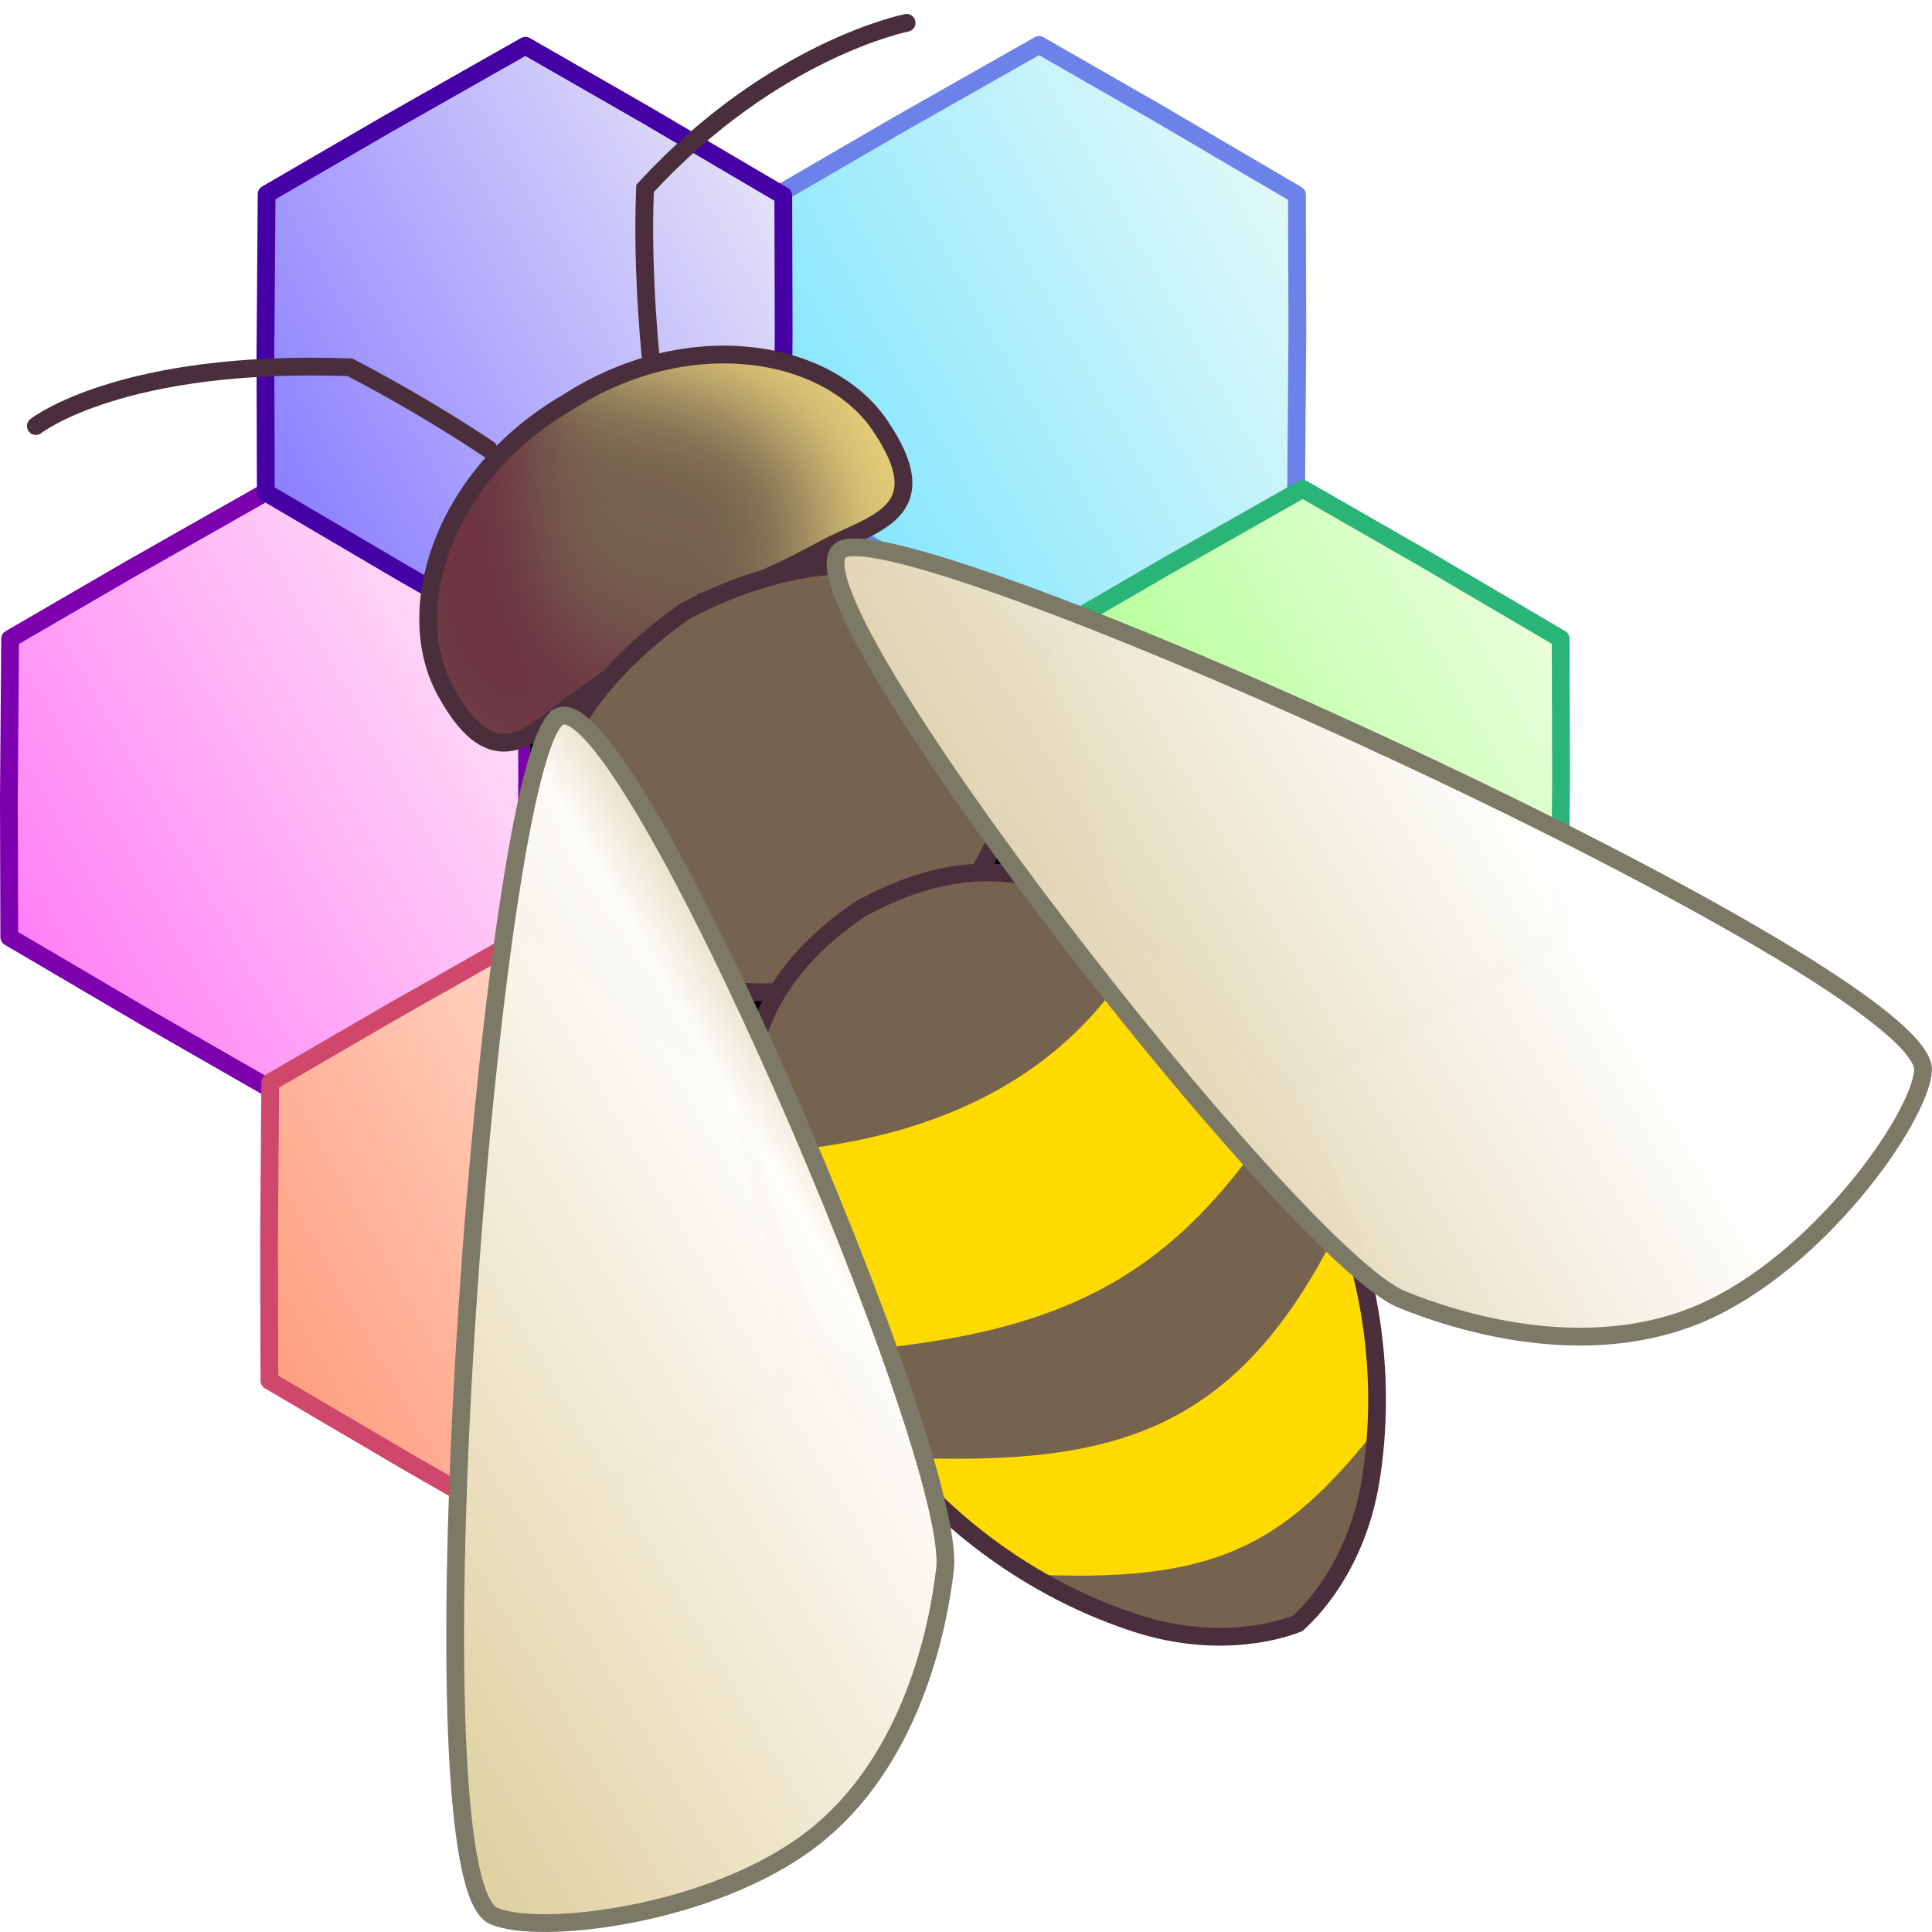
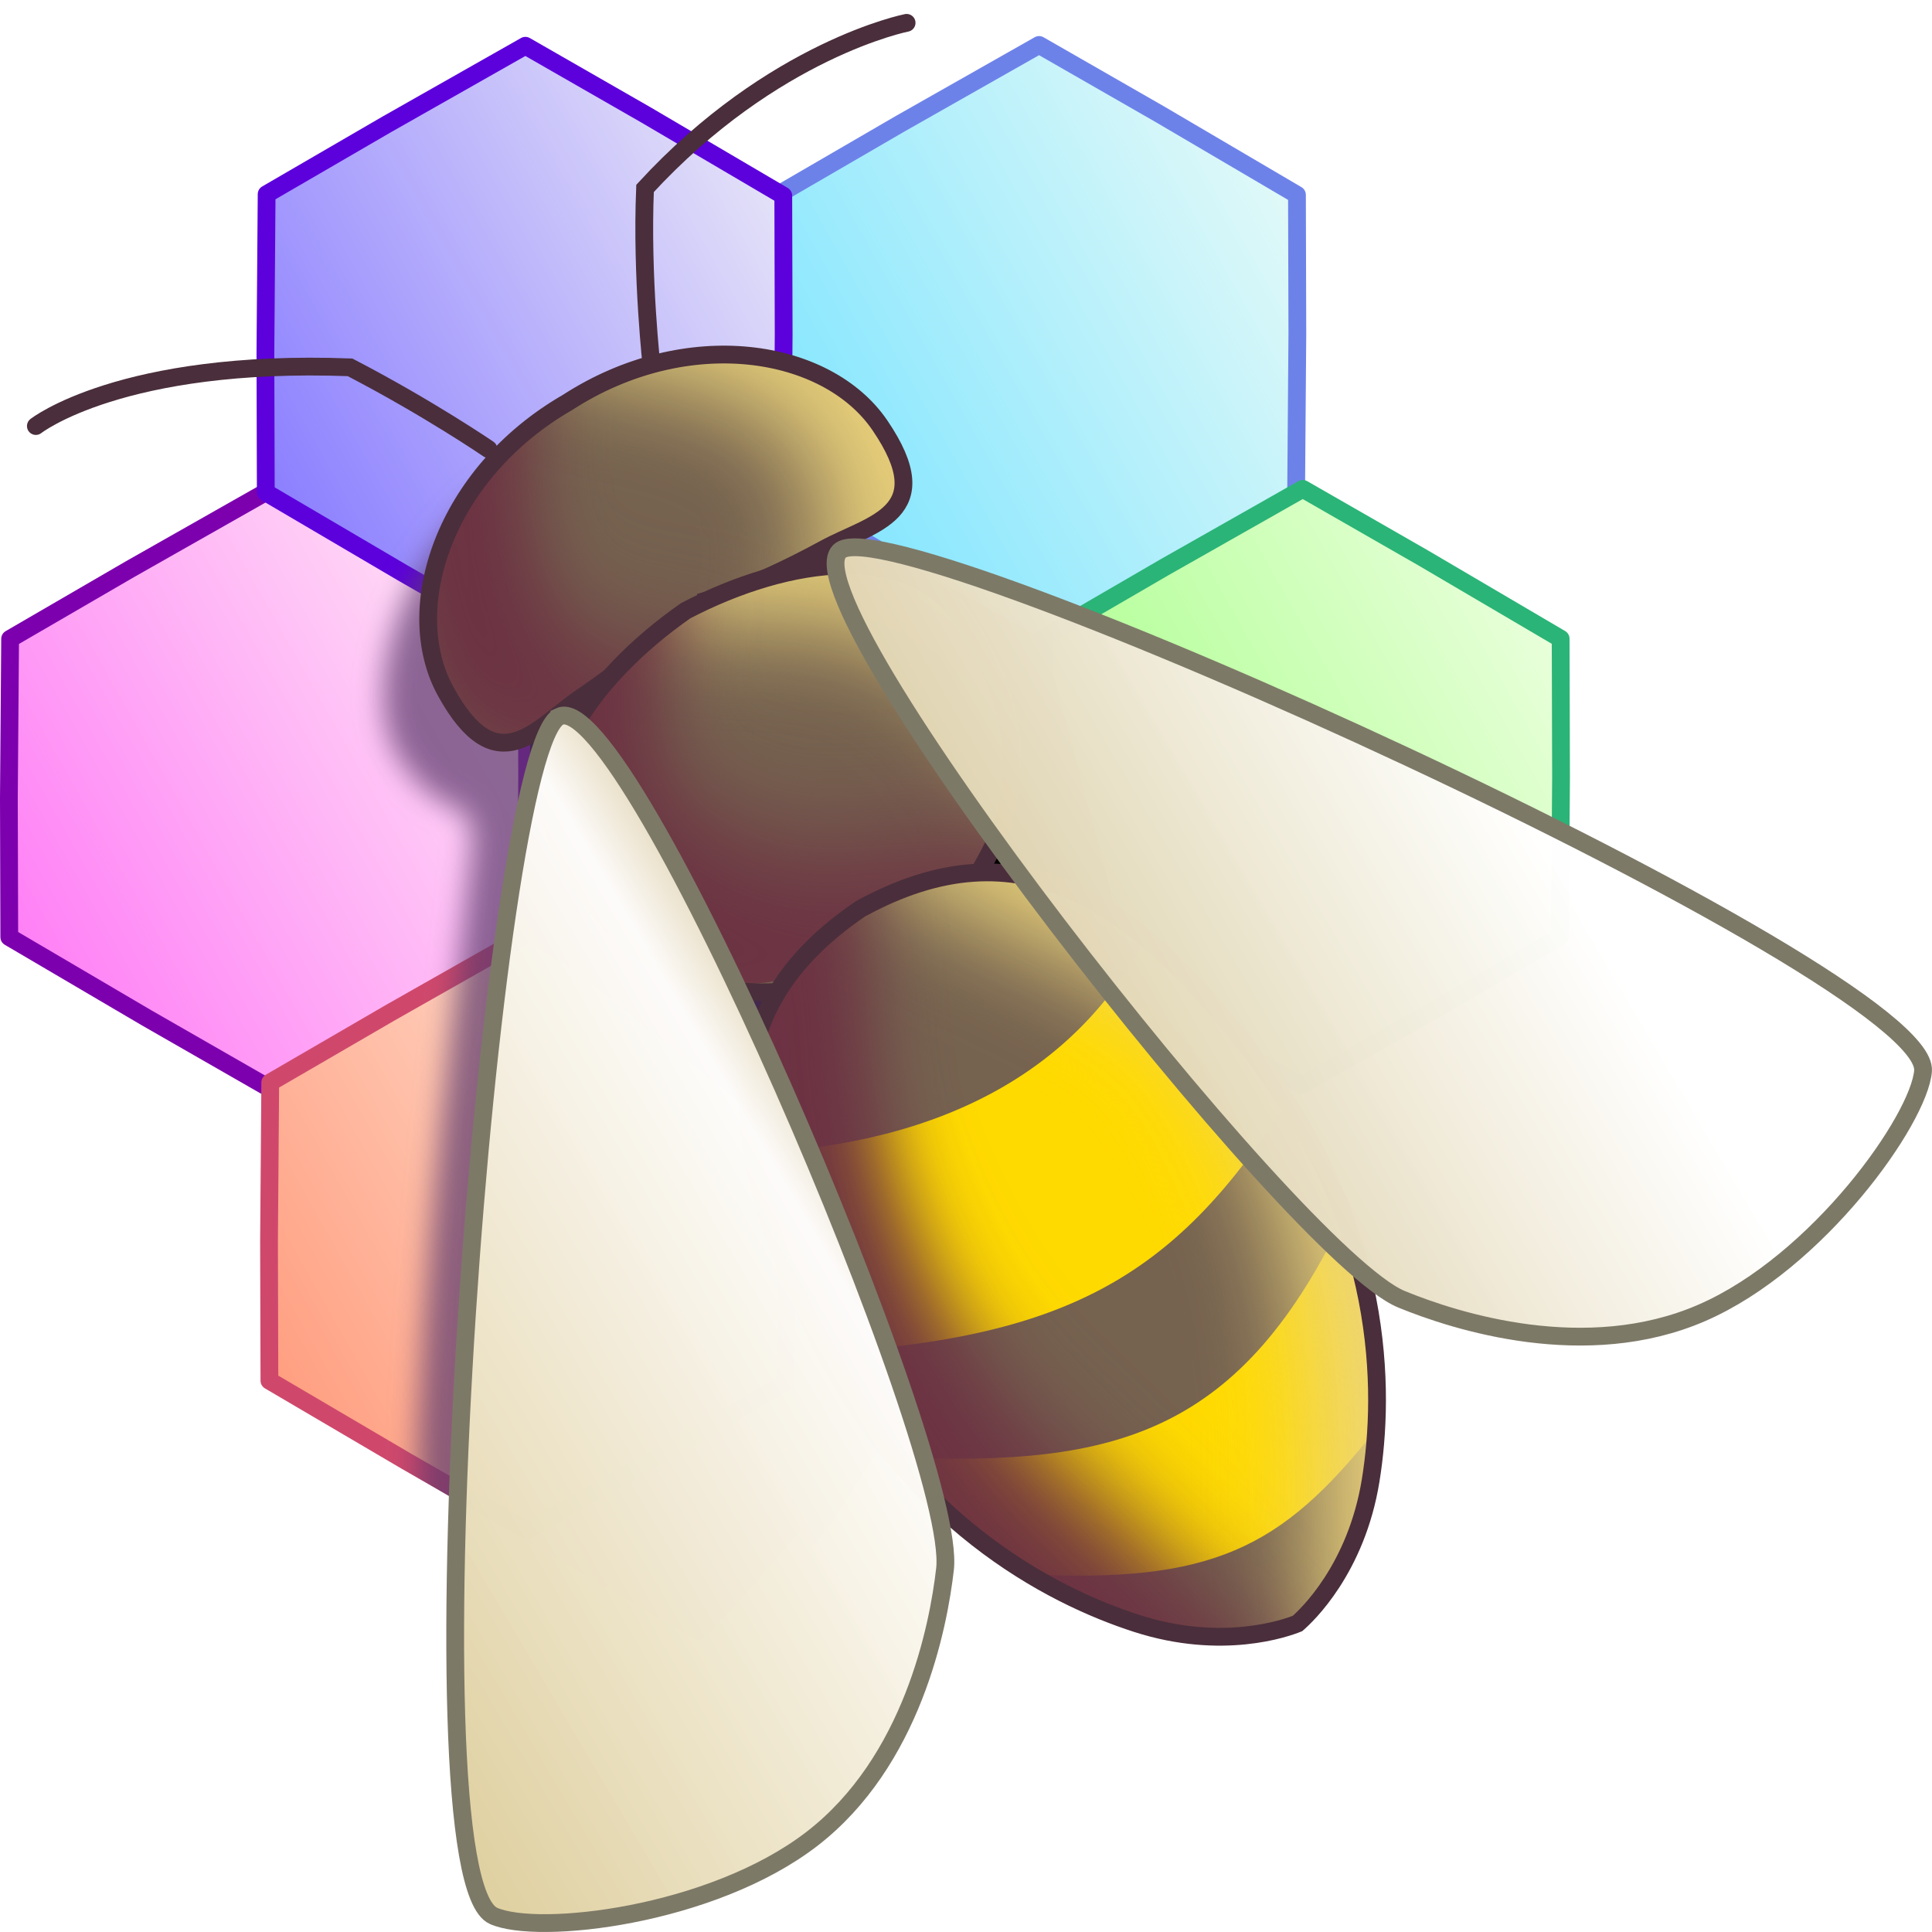
<svg xmlns="http://www.w3.org/2000/svg" xmlns:xlink="http://www.w3.org/1999/xlink" width="191.004" height="191.004" viewBox="0 0 50.537 50.537" version="1.1" id="svg8">
  <defs id="defs2">
    <linearGradient id="linearGradient970">
      <stop style="stop-color:#e0d1a2;stop-opacity:1" offset="0" id="stop966" />
      <stop id="stop978" offset="0.424" style="stop-color:#fefdfb;stop-opacity:0.992" />
      <stop id="stop976" offset="0.519" style="stop-color:#d4c391;stop-opacity:0.992" />
      <stop style="stop-color:#ffffff;stop-opacity:0.989" offset="1" id="stop968" />
    </linearGradient>
    <linearGradient id="linearGradient916">
      <stop style="stop-color:#fffff6;stop-opacity:0" offset="0" id="stop912" />
      <stop style="stop-color:#fffff6;stop-opacity:1" offset="1" id="stop914" />
    </linearGradient>
    <linearGradient xlink:href="#linearGradient916" id="linearGradient918" x1="49.119" y1="177.925" x2="66.475" y2="168.136" gradientUnits="userSpaceOnUse" gradientTransform="translate(8.22962,-13.57371)" />
    <linearGradient xlink:href="#linearGradient916" id="linearGradient1027" gradientUnits="userSpaceOnUse" gradientTransform="translate(15.00494,-25.24883)" x1="49.119" y1="177.925" x2="66.475" y2="168.136" />
    <linearGradient xlink:href="#linearGradient916" id="linearGradient1169" gradientUnits="userSpaceOnUse" gradientTransform="translate(35.30223,-13.5411)" x1="49.119" y1="177.925" x2="66.475" y2="168.136" />
    <linearGradient xlink:href="#linearGradient916" id="linearGradient1219" gradientUnits="userSpaceOnUse" gradientTransform="translate(14.98468,-1.908615)" x1="49.119" y1="177.925" x2="66.475" y2="168.136" />
    <linearGradient xlink:href="#linearGradient916" id="linearGradient1490" gradientUnits="userSpaceOnUse" gradientTransform="translate(28.40795,-25.2844)" x1="49.119" y1="177.925" x2="66.475" y2="168.136" />
    <linearGradient xlink:href="#linearGradient970" id="linearGradient974" gradientUnits="userSpaceOnUse" x1="7.248" y1="40.091" x2="39.627" y2="21.015" />
    <meshgradient id="meshgradient1012" gradientUnits="userSpaceOnUse" x="19.322" y="23.266">
      <meshrow id="meshrow8862">
        <meshpatch id="meshpatch8864">
          <stop path="c 4.156,-5.11626e-06  5.915,0.741  9.786,1.739" style="stop-color:#ffffff;stop-opacity:0.029" id="stop8866" />
          <stop path="c 2.016,2.364  2.903,3.473  -0.451,9.186" style="stop-color:#ffeab1;stop-opacity:1" id="stop8868" />
          <stop path="c -4.156,-0  -4.246,0.578  -8.402,0.578" style="stop-color:#ffeab1;stop-opacity:1" id="stop8870" />
          <stop path="c 6.589,-6.056  2.96,-11.241  -0.933,-11.503" style="stop-color:#725a43;stop-opacity:0.008" id="stop8872" />
        </meshpatch>
      </meshrow>
    </meshgradient>
    <filter style="color-interpolation-filters:sRGB" id="filter4498" x="-0.312" width="1.624" y="-0.232" height="1.465">
      <feGaussianBlur stdDeviation="1.331" id="feGaussianBlur4500" />
    </filter>
    <filter style="color-interpolation-filters:sRGB" id="filter6078" x="-0.256" width="1.513" y="-0.269" height="1.539">
      <feGaussianBlur stdDeviation="1.343" id="feGaussianBlur6080" />
    </filter>
    <clipPath clipPathUnits="userSpaceOnUse" id="clipPath6088">
      <path transform="rotate(-28.1807,-6.470648,33.90033)" id="path6090" d="m 23.861,29.705 c 0,0 1.214,0.328 3.56,0.31 1.392,-0.011 3.097,0.623 2.801,-2.163 -0.26,-2.437 -3.202,-4.693 -6.922,-4.386 -3.731,0.118 -6.397,2.695 -6.377,5.146 0.023,2.801 1.644,1.977 3.029,1.829 2.333,-0.249 3.502,-0.714 3.502,-0.714" style="display:inline;opacity:1;fill:#ff1400;fill-opacity:1;fill-rule:evenodd;stroke:none;stroke-width:0.465;stroke-linecap:butt;stroke-linejoin:miter;stroke-miterlimit:4;stroke-dasharray:none;stroke-opacity:1" />
    </clipPath>
+     <filter style="color-interpolation-filters:sRGB" id="filter6078-7" x="-0.256" width="1.513" y="-0.269" height="1.539">
+       <feGaussianBlur stdDeviation="1.343" id="feGaussianBlur6080-0" />
+     </filter>
+     <filter style="color-interpolation-filters:sRGB" id="filter4498-9" x="-0.312" width="1.624" y="-0.232" height="1.465">
+       <feGaussianBlur stdDeviation="1.331" id="feGaussianBlur4500-3" />
+     </filter>
+     <clipPath clipPathUnits="userSpaceOnUse" id="clipPath926">
+       <path style="display:inline;fill:#ff1700;fill-opacity:1;fill-rule:evenodd;stroke:none;stroke-width:0.265px;stroke-linecap:butt;stroke-linejoin:miter;stroke-opacity:1" d="m 14.586,10.108 c -4.944,3.024 -4.458,5.434 -2.635,7.73 1.823,2.296 4.222,2.841 7.336,0.941 3.607,-2.2 4.456,-3.69 2.803,-7.359 -0.706,-1.567 -2.853,-4.157 -7.504,-1.312 z" id="path928" clip-path="none" />
+     </clipPath>
+     <filter style="color-interpolation-filters:sRGB" id="filter6078-7-5" x="-0.256" width="1.513" y="-0.269" height="1.539">
+       <feGaussianBlur stdDeviation="1.343" id="feGaussianBlur6080-0-3" />
+     </filter>
+     <filter style="color-interpolation-filters:sRGB" id="filter4498-9-5" x="-0.312" width="1.624" y="-0.232" height="1.465">
+       <feGaussianBlur stdDeviation="1.331" id="feGaussianBlur4500-3-6" />
+     </filter>
+     <clipPath clipPathUnits="userSpaceOnUse" id="clipPath1003">
+       <path style="display:inline;fill:#ff1700;fill-opacity:1;fill-rule:evenodd;stroke:none;stroke-width:0.265px;stroke-linecap:butt;stroke-linejoin:miter;stroke-opacity:1" d="m 9.221,12.516 c 0.542,3.352 1.366,4.464 3,7.516 0.834,1.558 2.543,2.941 4.734,4.27 2.053,1.245 4.994,1.891 6.64,0.985 0.921,-0.507 1.396,-1.474 1.827,-3.424 0.431,-1.951 0.44,-4.772 -0.779,-7.541 C 23.424,11.554 21.624,9.055 19.602,7.422 17.581,5.789 15.483,5.118 12.727,6.233 9.971,7.348 8.87,10.344 9.221,12.516 Z" id="path1005" />
+     </clipPath>
+     <filter style="color-interpolation-filters:sRGB" id="filter1384" x="-0.036" width="1.072" y="-0.026" height="1.052">
+       <feGaussianBlur stdDeviation="0.362" id="feGaussianBlur1386" />
+     </filter>
+     <clipPath clipPathUnits="userSpaceOnUse" id="clipPath1395">
+       <path style="opacity:0.493;fill:#5c386c;fill-opacity:1;fill-rule:evenodd;stroke:none;stroke-width:0.265px;stroke-linecap:butt;stroke-linejoin:miter;stroke-opacity:1" d="M 6.819,36.376 19.356,43.689 41.272,9.575 4.481,0.112 Z" id="path1397" />
+     </clipPath>
  </defs>
  <g id="layer3" style="display:inline" transform="translate(-56.95807,-139.9435)">
    <path style="display:inline;fill:#ff80f6;fill-opacity:1;fill-rule:evenodd;stroke:none;stroke-width:0.465;stroke-linecap:butt;stroke-linejoin:miter;stroke-miterlimit:4;stroke-dasharray:none;stroke-opacity:1" d="m 57.376,156.541 6.682,-3.755 6.749,3.789 0.006,7.876 -6.716,3.755 -6.749,-3.855 z" id="path4750-36" />
    <path style="display:inline;fill:url(#linearGradient918);fill-opacity:1;fill-rule:evenodd;stroke:none;stroke-width:0.465;stroke-linecap:butt;stroke-linejoin:miter;stroke-miterlimit:4;stroke-dasharray:none;stroke-opacity:1" d="m 57.278,156.585 6.682,-3.755 6.749,3.789 0.006,7.876 -6.716,3.755 -6.749,-3.855 z" id="path4750-36-7" />
    <path style="opacity:1;fill:none;fill-opacity:1;stroke:#7c00ae;stroke-width:0.678;stroke-linecap:round;stroke-linejoin:round;stroke-miterlimit:4;stroke-dasharray:none;stroke-dashoffset:0;stroke-opacity:1" id="path1080" d="m 24.252,141.089 -5.176,1.157 -5.943,1.264 -3.59,-3.903 -4.066,-4.515 1.585,-5.061 1.877,-5.779 5.176,-1.157 5.943,-1.264 3.59,3.903 4.066,4.515 -1.585,5.061 z" transform="matrix(0.6537537,-0.2067732,0.2067732,0.6537537,25.68671,77.27186)" />
    <path style="fill:#80e5ff;fill-opacity:1;fill-rule:evenodd;stroke:none;stroke-width:0.465;stroke-linecap:butt;stroke-linejoin:miter;stroke-miterlimit:4;stroke-dasharray:none;stroke-opacity:1" d="m 77.453,145.006 6.682,-3.755 6.749,3.789 0.006,7.876 -6.716,3.755 -6.749,-3.855 z" id="path4750-9" />
    <path style="display:inline;fill:url(#linearGradient1490);fill-opacity:1;fill-rule:evenodd;stroke:none;stroke-width:0.465;stroke-linecap:butt;stroke-linejoin:miter;stroke-miterlimit:4;stroke-dasharray:none;stroke-opacity:1" d="m 77.456,144.874 6.682,-3.755 6.749,3.789 0.006,7.876 -6.716,3.755 -6.749,-3.855 z" id="path4750-36-7-0-8" />
    <path style="display:inline;fill:none;fill-opacity:1;stroke:#6d82e9;stroke-width:0.678;stroke-linecap:round;stroke-linejoin:round;stroke-miterlimit:4;stroke-dasharray:none;stroke-dashoffset:0;stroke-opacity:1" id="path1080-6-2" transform="matrix(0.6537537,-0.2067732,0.2067732,0.6537537,45.83376,65.6193)" d="m 24.252,141.089 -5.176,1.157 -5.943,1.264 -3.59,-3.903 -4.066,-4.515 1.585,-5.061 1.877,-5.779 5.176,-1.157 5.943,-1.264 3.59,3.903 4.066,4.515 -1.585,5.061 z" />
    <path style="fill:#8c80ff;fill-opacity:1;fill-rule:evenodd;stroke:none;stroke-width:0.465;stroke-linecap:butt;stroke-linejoin:miter;stroke-miterlimit:4;stroke-dasharray:none;stroke-opacity:1" d="m 63.988,144.953 6.682,-3.755 6.749,3.789 0.006,7.876 -6.716,3.755 -6.749,-3.855 z" id="path4750-2" />
    <path style="display:inline;fill:url(#linearGradient1027);fill-opacity:1;fill-rule:evenodd;stroke:none;stroke-width:0.465;stroke-linecap:butt;stroke-linejoin:miter;stroke-miterlimit:4;stroke-dasharray:none;stroke-opacity:1" d="m 64.053,144.91 6.682,-3.755 6.749,3.789 0.006,7.876 -6.716,3.755 -6.749,-3.855 z" id="path4750-36-7-0" />
-     <path style="display:inline;fill:none;fill-opacity:1;stroke:#4500a6;stroke-width:0.678;stroke-linecap:round;stroke-linejoin:round;stroke-miterlimit:4;stroke-dasharray:none;stroke-dashoffset:0;stroke-opacity:1" id="path1080-6" transform="matrix(0.6537537,-0.2067732,0.2067732,0.6537537,32.39676,65.64018)" d="m 24.252,141.089 -5.176,1.157 -5.943,1.264 -3.59,-3.903 -4.066,-4.515 1.585,-5.061 1.877,-5.779 5.176,-1.157 5.943,-1.264 3.59,3.903 4.066,4.515 -1.585,5.061 z" />
+     <path style="display:inline;fill:none;fill-opacity:1;stroke:#5c00dc;stroke-width:0.678;stroke-linecap:round;stroke-linejoin:round;stroke-miterlimit:4;stroke-dasharray:none;stroke-dashoffset:0;stroke-opacity:1" id="path1080-6" transform="matrix(0.6537537,-0.2067732,0.2067732,0.6537537,32.39676,65.64018)" d="m 24.252,141.089 -5.176,1.157 -5.943,1.264 -3.59,-3.903 -4.066,-4.515 1.585,-5.061 1.877,-5.779 5.176,-1.157 5.943,-1.264 3.59,3.903 4.066,4.515 -1.585,5.061 z" />
    <path style="fill:#a0ff80;fill-opacity:1;fill-rule:evenodd;stroke:none;stroke-width:0.465;stroke-linecap:butt;stroke-linejoin:miter;stroke-miterlimit:4;stroke-dasharray:none;stroke-opacity:1" d="m 84.35,156.617 6.682,-3.755 6.749,3.789 0.006,7.876 -6.716,3.755 -6.749,-3.855 z" id="path4750-1" />
    <path style="display:inline;fill:url(#linearGradient1169);fill-opacity:1;fill-rule:evenodd;stroke:none;stroke-width:0.465;stroke-linecap:butt;stroke-linejoin:miter;stroke-miterlimit:4;stroke-dasharray:none;stroke-opacity:1" d="m 84.35,156.617 6.682,-3.755 6.749,3.789 0.006,7.876 -6.716,3.755 -6.749,-3.855 z" id="path4750-36-7-0-0-7" />
    <path style="display:inline;fill:none;fill-opacity:1;stroke:#2bb477;stroke-width:0.678;stroke-linecap:round;stroke-linejoin:round;stroke-miterlimit:4;stroke-dasharray:none;stroke-dashoffset:0;stroke-opacity:1" id="path1080-6-2-6" transform="matrix(0.6537537,-0.2067732,0.2067732,0.6537537,52.7312,77.23061)" d="m 24.252,141.089 -5.176,1.157 -5.943,1.264 -3.59,-3.903 -4.066,-4.515 1.585,-5.061 1.877,-5.779 5.176,-1.157 5.943,-1.264 3.59,3.903 4.066,4.515 -1.585,5.061 z" />
    <path style="fill:#ff9e80;fill-opacity:1;fill-rule:evenodd;stroke:none;stroke-width:0.465;stroke-linecap:butt;stroke-linejoin:miter;stroke-miterlimit:4;stroke-dasharray:none;stroke-opacity:1" d="m 64.033,168.25 6.682,-3.755 6.749,3.789 0.006,7.876 -6.716,3.755 -6.749,-3.855 z" id="path4750-27" />
    <path style="display:inline;fill:url(#linearGradient1219);fill-opacity:1;fill-rule:evenodd;stroke:none;stroke-width:0.465;stroke-linecap:butt;stroke-linejoin:miter;stroke-miterlimit:4;stroke-dasharray:none;stroke-opacity:1" d="m 64.033,168.25 6.682,-3.755 6.749,3.789 0.006,7.876 -6.716,3.755 -6.749,-3.855 z" id="path4750-36-7-0-0-7-2" />
    <path style="display:inline;fill:none;fill-opacity:1;stroke:#cf486c;stroke-width:0.678;stroke-linecap:round;stroke-linejoin:round;stroke-miterlimit:4;stroke-dasharray:none;stroke-dashoffset:0;stroke-opacity:1" id="path1080-6-2-6-9" transform="matrix(0.6537537,-0.2067732,0.2067732,0.6537537,32.49135,88.87537)" d="m 24.252,141.089 -5.176,1.157 -5.943,1.264 -3.59,-3.903 -4.066,-4.515 1.585,-5.061 1.877,-5.779 5.176,-1.157 5.943,-1.264 3.59,3.903 4.066,4.515 -1.585,5.061 z" />
    <path style="display:inline;fill:#000000;fill-opacity:1;fill-rule:evenodd;stroke:none;stroke-width:0.465;stroke-linecap:butt;stroke-linejoin:miter;stroke-miterlimit:4;stroke-dasharray:none;stroke-opacity:1" d="m 70.842,156.641 6.584,-3.779 6.848,3.812 2.463,9.341 -8.375,4.406 -7.565,-6.047 z" id="path4750-3" />
  </g>
  <g id="layer1" style="display:inline;opacity:1" transform="translate(5.8401892e-7,-0.1155735)">
+     <path id="path1496-6-0" style="display:inline;opacity:0.704;fill:#5c386c;fill-opacity:1;fill-rule:evenodd;stroke:none;stroke-width:0.465;stroke-linecap:butt;stroke-linejoin:miter;stroke-miterlimit:4;stroke-dasharray:none;stroke-opacity:1;filter:url(#filter1384)" d="m 13.643,12.416 c -3.232,1.866 -4.3,5.88 -3.191,7.548 1.387,2.085 2.17,0.464 1.805,3.096 -0.587,5.416 -0.988,8.282 -1.301,14.303 -0.313,6.021 2.189,2.436 3.876,5.986 2.383,5.014 7.683,-6.384 9.917,-5.662 2.246,0.726 5.3,1.719 5.581,1.606 0.229,-0.198 3.154,-0.456 3.531,-2.786 0.374,-2.317 1.183,-2.518 -2.195,-6.923 C 24.262,25.289 25.024,20.357 20.647,13.387 18.379,10.876 16.039,10.903 13.643,12.416 Z" clip-path="url(#clipPath1395)" />
    <path style="display:inline;opacity:1;fill:none;fill-rule:evenodd;stroke:#4a2e3b;stroke-width:0.465;stroke-linecap:round;stroke-linejoin:miter;stroke-miterlimit:4;stroke-dasharray:none;stroke-opacity:1" d="m 17.05,9.746 c 0,0 -0.274,-2.38 -0.177,-4.702 3.354,-3.646 6.842,-4.331 6.842,-4.331" id="path4857-0-5" />
    <path style="display:inline;opacity:1;fill:none;fill-rule:evenodd;stroke:#4a2e3b;stroke-width:0.465;stroke-linecap:round;stroke-linejoin:miter;stroke-miterlimit:4;stroke-dasharray:none;stroke-opacity:1" d="m 12.776,11.862 c 0,0 -1.557,-1.066 -3.62,-2.138 C 3.172,9.502 0.938,11.26 0.938,11.26" id="path4857-3" />
    <path style="display:inline;fill:#75624f;fill-opacity:1;fill-rule:evenodd;stroke:none;stroke-width:0.465;stroke-linecap:butt;stroke-linejoin:miter;stroke-miterlimit:4;stroke-dasharray:none;stroke-opacity:1" d="m 23.861,29.705 c 0,0 1.214,0.328 3.56,0.31 1.392,-0.011 3.097,0.623 2.801,-2.163 -0.26,-2.437 -3.202,-4.693 -6.922,-4.386 -3.731,0.118 -6.397,2.695 -6.377,5.146 0.023,2.801 1.644,1.977 3.029,1.829 2.333,-0.249 3.502,-0.714 3.502,-0.714" id="path1496-7-3-2" transform="rotate(-28.1807,-6.470649,33.90033)" />
    <g id="g6086" clip-path="url(#clipPath6088)">
      <path clip-path="none" id="path2472" d="m 15.738,5.429 c 1.241,-0.274 7.89,2.826 9.185,3.898 1.196,0.991 1.294,5.973 -0.488,6.95 -4.61,2.527 -2.695,0.31 -2.855,-2.904 -0.059,-1.179 -0.805,-2.965 -5.502,-3.582 C 13.316,9.43 11.525,6.358 15.738,5.429 Z" style="opacity:0.977;fill:#edd57c;fill-opacity:1;fill-rule:evenodd;stroke:none;stroke-width:0.265px;stroke-linecap:butt;stroke-linejoin:miter;stroke-opacity:1;filter:url(#filter6078)" />
      <path transform="matrix(-0.2464714,0.9691501,0.9691501,0.2464714,8.211234,-15.41297)" clip-path="none" id="path2472-3" d="m 23.729,7.616 c 1.241,-0.274 7.89,2.826 9.185,3.898 1.196,0.991 1.294,5.973 -0.488,6.95 -4.61,2.527 -2.695,0.31 -2.855,-2.904 -0.059,-1.179 -0.805,-2.965 -5.502,-3.582 C 21.306,11.617 19.515,8.544 23.729,7.616 Z" style="display:inline;opacity:0.977;fill:#6c3142;fill-opacity:1;fill-rule:evenodd;stroke:none;stroke-width:0.265px;stroke-linecap:butt;stroke-linejoin:miter;stroke-opacity:1;filter:url(#filter4498)" />
    </g>
    <path style="display:inline;fill:none;fill-rule:evenodd;stroke:#4a2e3b;stroke-width:0.465;stroke-linecap:butt;stroke-linejoin:miter;stroke-miterlimit:4;stroke-dasharray:none;stroke-opacity:1" d="m 23.861,29.705 c 0,0 1.214,0.328 3.56,0.31 1.392,-0.011 3.097,0.623 2.801,-2.163 -0.26,-2.437 -3.202,-4.693 -6.922,-4.386 -3.731,0.118 -6.397,2.695 -6.377,5.146 0.023,2.801 1.644,1.977 3.029,1.829 2.333,-0.249 3.502,-0.714 3.502,-0.714" id="path1496-7-3" transform="rotate(-28.1807,-6.470649,33.90033)" />
    <path style="display:inline;fill:#75624f;fill-opacity:1;fill-rule:evenodd;stroke:none;stroke-width:0.465;stroke-linecap:butt;stroke-linejoin:miter;stroke-miterlimit:4;stroke-dasharray:none;stroke-opacity:1" d="m 23.3,23.466 c -3.106,0.335 -6.005,1.799 -5.985,4.25 0.023,2.801 1.221,4.45 2.393,5.202 2.062,1.323 3.998,1.233 4.202,1.219 0.205,-0.01 2.139,-0.141 4.036,-1.69 1.079,-0.88 2.081,-2.655 1.784,-5.44 -0.26,-2.437 -3.306,-3.562 -6.43,-3.54 z" id="path1496-7-1" transform="rotate(-28.1807,5.836485,30.22375)" />
    <path style="display:none;opacity:1;fill:url(#meshgradient1012);fill-opacity:1;fill-rule:evenodd;stroke:none;stroke-width:0.465;stroke-linecap:butt;stroke-linejoin:miter;stroke-miterlimit:4;stroke-dasharray:none;stroke-opacity:1" d="m 23.3,23.466 c -3.106,0.335 -6.005,1.799 -5.985,4.25 0.023,2.801 1.221,4.45 2.393,5.202 2.062,1.323 3.998,1.233 4.202,1.219 0.205,-0.01 2.139,-0.141 4.036,-1.69 1.079,-0.88 2.081,-2.655 1.784,-5.44 -0.26,-2.437 -3.306,-3.562 -6.43,-3.54 z" id="path1496-7-1-6" transform="rotate(-28.1807,5.357008,29.58168)" />
+     <g transform="translate(3.654813,5.92278)" style="display:inline;opacity:1" id="g6086-60" clip-path="url(#clipPath926)">
+       <path clip-path="none" id="path2472-6" d="m 15.284,6.517 c 1.241,-0.274 8.344,1.738 9.639,2.811 1.196,0.991 3.171,3.559 1.389,4.537 -4.61,2.527 -1.646,3.253 -3.33,0.512 -1.705,-2.775 -2.921,-4.166 -7.656,-4.01 -4.695,0.155 -4.255,-2.921 -0.041,-3.849 z" style="opacity:0.977;fill:#edd57c;fill-opacity:1;fill-rule:evenodd;stroke:none;stroke-width:0.265px;stroke-linecap:butt;stroke-linejoin:miter;stroke-opacity:1;filter:url(#filter6078-7)" />
+       <path transform="matrix(-0.2464714,0.9691501,0.9691501,0.2464714,8.211234,-15.41297)" clip-path="none" id="path2472-3-2" d="m 23.729,7.616 c 1.241,-0.274 9.636,3.198 10.931,4.271 1.196,0.991 -0.279,9.287 -4.403,11.211 -4.764,2.222 -3.117,-1.996 -1.758,-5.948 0.384,-1.116 0.199,-6.314 -4.431,-5.17 -2.704,0.668 -4.553,-3.435 -0.339,-4.363 z" style="display:inline;opacity:0.977;fill:#6c3142;fill-opacity:1;fill-rule:evenodd;stroke:none;stroke-width:0.265px;stroke-linecap:butt;stroke-linejoin:miter;stroke-opacity:1;filter:url(#filter4498-9)" />
+     </g>
    <path style="display:inline;fill:none;fill-rule:evenodd;stroke:#4a2e3b;stroke-width:0.465;stroke-linecap:butt;stroke-linejoin:miter;stroke-miterlimit:4;stroke-dasharray:none;stroke-opacity:1" d="m 23.176,23.48 c -3.059,0.36 -5.881,1.818 -5.861,4.236 0.023,2.801 1.221,4.45 2.393,5.202 1.788,1.147 3.481,1.232 4.033,1.225 0.549,-0.052 2.225,-0.315 3.881,-1.644 1.086,-0.871 2.103,-2.638 1.83,-5.425 -0.236,-2.407 -3.196,-3.559 -6.276,-3.594 z" id="path1496-7" transform="rotate(-28.1807,5.836485,30.22375)" />
    <path style="display:inline;fill:#75624f;fill-opacity:1;fill-rule:evenodd;stroke:none;stroke-width:0.465;stroke-linecap:butt;stroke-linejoin:miter;stroke-miterlimit:4;stroke-dasharray:none;stroke-opacity:1" d="m 23.3,23.466 c -4.768,0.503 -6.031,3.906 -6.282,9.124 -0.267,5.545 2.195,9.07 3.823,10.761 1.637,1.701 3.409,1.959 3.71,1.991 0.296,-0.066 2.027,-0.524 3.459,-2.401 1.424,-1.866 3.469,-5.648 2.571,-11.126 -0.844,-5.156 -2.487,-8.393 -7.281,-8.349 z" id="path1496-6" transform="rotate(-28.1807,23.74808,25.26032)" />
    <path style="display:inline;opacity:1;fill:#ffda00;fill-opacity:1;fill-rule:evenodd;stroke:none;stroke-width:0.265px;stroke-linecap:butt;stroke-linejoin:miter;stroke-opacity:1" d="m 23.6,38.244 c 5.576,0.21 8.881,-0.6 11.623,-6.451 0,0 0.699,3.377 0.712,5.787 -2.41,3.011 -4.203,3.976 -9.163,3.71 C 24.262,39.916 23.6,38.244 23.6,38.244 Z" id="path4840-6-3" />
    <path style="display:inline;opacity:1;fill:#ffda00;fill-opacity:1;fill-rule:evenodd;stroke:none;stroke-width:0.265px;stroke-linecap:butt;stroke-linejoin:miter;stroke-opacity:1" d="m 19.633,30.283 c 5.15,-0.246 8.604,-2.257 10.391,-5.72 0,0 1.727,1.767 3.591,4.441 -2.929,4.615 -5.859,6.117 -12.199,6.511 C 19.568,31.92 19.633,30.283 19.633,30.283 Z" id="path4840-67" />
+     <g transform="translate(10.39788,17.23939)" style="display:inline" id="g6086-60-2" clip-path="url(#clipPath1003)">
+       <path clip-path="none" id="path2472-6-9" d="m 23.085,5.31 c 1.951,1.075 4.474,6.431 5.769,7.503 C 30.05,13.804 28.558,28.893 26.756,29.834 23.675,31.444 23.996,23.784 23.962,20.424 23.918,16.194 22.376,11.892 20.189,9.498 19.281,8.504 11.423,5.62 11.849,4.367 12.682,1.919 21.195,4.27 23.085,5.31 Z" style="opacity:0.977;fill:#edd57c;fill-opacity:1;fill-rule:evenodd;stroke:none;stroke-width:0.265px;stroke-linecap:butt;stroke-linejoin:miter;stroke-opacity:1;filter:url(#filter6078-7-5)" />
+       <path transform="matrix(-0.2464714,0.9691501,0.9691501,0.2464714,8.211234,-15.41297)" clip-path="none" id="path2472-3-2-1" d="m 22.936,5.264 c 1.241,-0.274 10.916,-1.502 15.256,1.342 7.396,4.846 4.422,25.867 1.808,22.142 -4.359,-6.211 -4.823,-7.133 -7.403,-11.68 -0.583,-1.027 -2.858,-3.938 -6.873,-6.01 -1.238,-0.638 -6.938,-2.02 -7.852,-3.194 -0.914,-1.173 2.958,-2.137 5.065,-2.601 z" style="display:inline;opacity:0.977;fill:#6c3142;fill-opacity:1;fill-rule:evenodd;stroke:none;stroke-width:0.265px;stroke-linecap:butt;stroke-linejoin:miter;stroke-opacity:1;filter:url(#filter4498-9-5)" />
+     </g>
    <path style="fill:none;fill-rule:evenodd;stroke:#4a2e3b;stroke-width:0.465;stroke-linecap:butt;stroke-linejoin:miter;stroke-miterlimit:4;stroke-dasharray:none;stroke-opacity:1" d="m 23.3,23.466 c -4.768,0.503 -6.031,3.906 -6.282,9.124 -0.267,5.545 2.195,9.07 3.823,10.761 1.637,1.701 3.409,1.959 3.71,1.991 0.296,-0.066 2.027,-0.524 3.459,-2.401 1.424,-1.866 3.469,-5.648 2.571,-11.126 -0.844,-5.156 -2.487,-8.393 -7.281,-8.349 z" id="path1496" transform="rotate(-28.1807,23.74808,25.26032)" />
    <path style="display:inline;opacity:1;fill:url(#linearGradient974);fill-opacity:1;fill-rule:evenodd;stroke:#7d7967;stroke-width:0.465;stroke-linecap:butt;stroke-linejoin:miter;stroke-miterlimit:4;stroke-dasharray:none;stroke-opacity:1" d="m 14.881,19.42 c -1.804,0.847 -4.064,30.319 -1.724,31.371 1.16,0.521 5.71,0.007 8.33,-2.013 2.62,-2.02 3.31,-5.546 3.482,-7.059 0.344,-3.025 -8.283,-23.147 -10.088,-22.3 z m 7.358,-4.349 c 1.612,-1.172 28.52,11.062 28.313,13.619 -0.103,1.267 -2.747,5.006 -5.781,6.326 -3.033,1.321 -6.455,0.225 -7.863,-0.354 C 34.093,33.505 20.626,16.243 22.239,15.071 Z" id="path4654-5" transform="translate(-0.2493682,-0.5610783)" />
  </g>
</svg>
